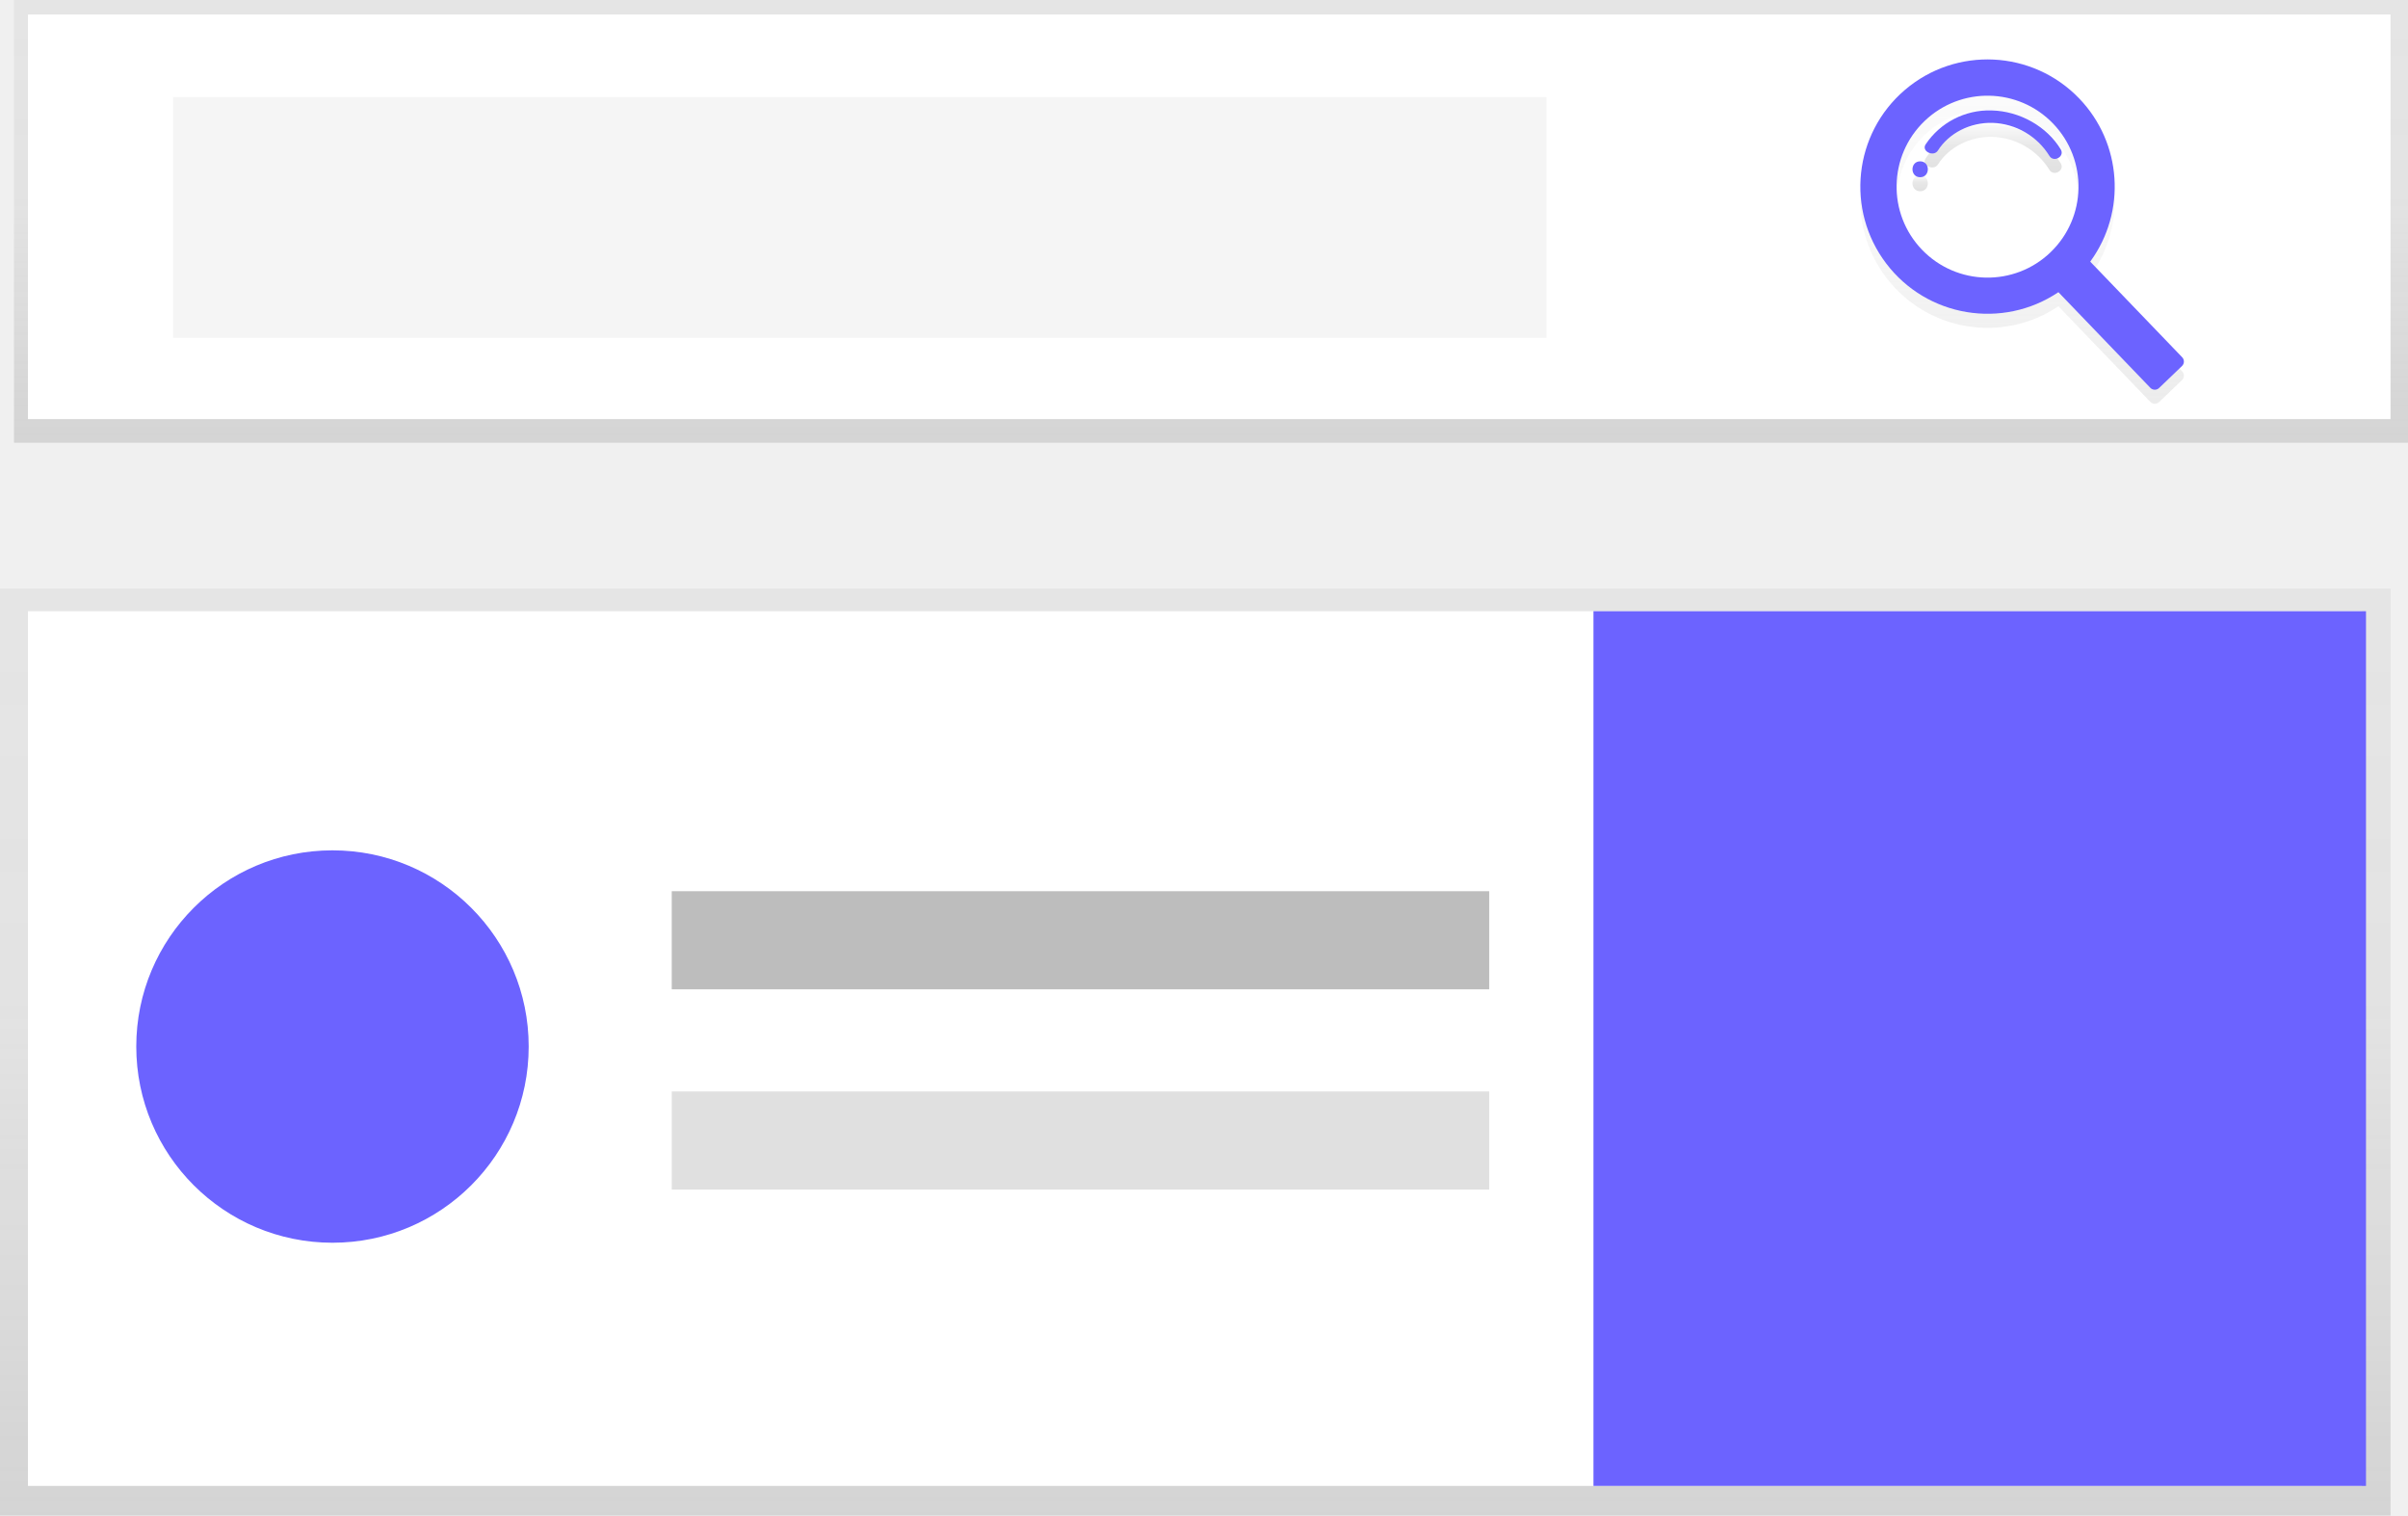
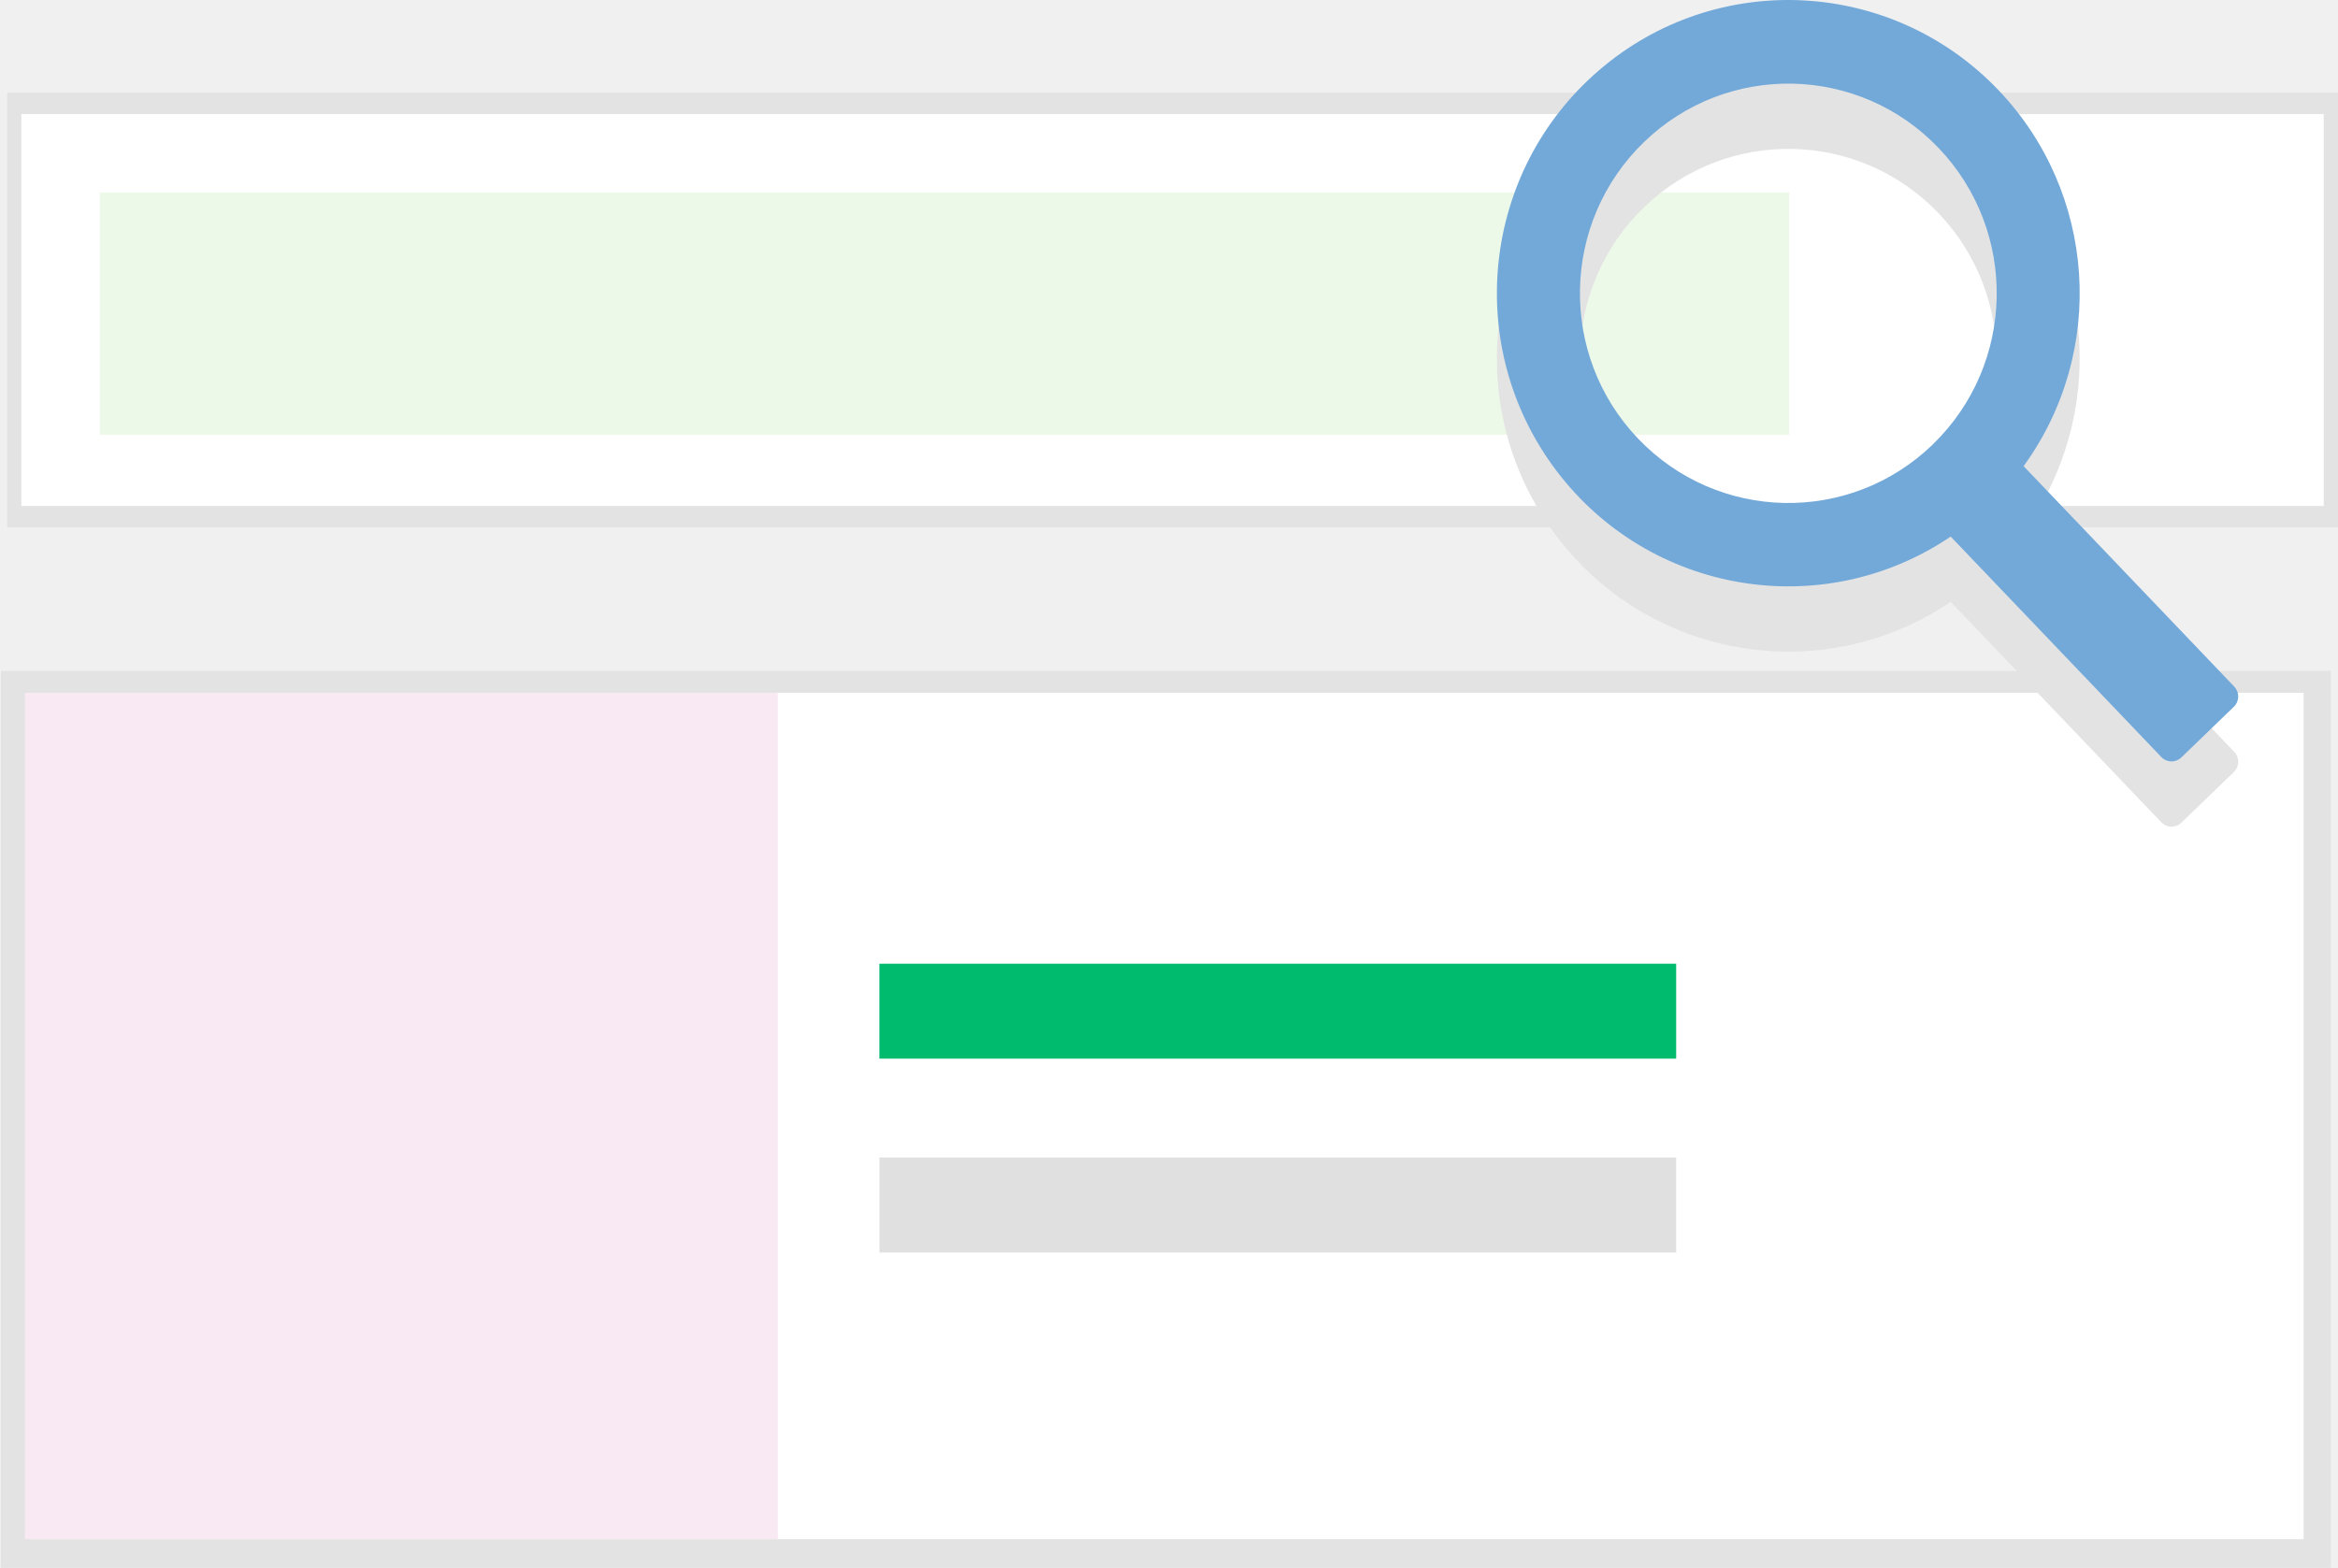
- <svg xmlns="http://www.w3.org/2000/svg" xmlns:xlink="http://www.w3.org/1999/xlink" id="806e4c62-374e-42c3-bdb7-896b30a4289a" width="877" height="551.99" viewBox="0 0 877 551.99">
+ <svg xmlns="http://www.w3.org/2000/svg" width="328" height="220" viewBox="0 0 328 220">
  <defs>
-     <linearGradient id="79b8a473-e936-4e54-b854-cc8520c1f266" x1="441.05" y1="161.23" x2="441.05" gradientUnits="userSpaceOnUse">
-       <stop offset="0" stop-color="gray" stop-opacity="0.25" />
-       <stop offset="0.54" stop-color="gray" stop-opacity="0.12" />
-       <stop offset="1" stop-color="gray" stop-opacity="0.1" />
+     <linearGradient id="a" x1="50%" x2="50%" y1="100%" y2="0%">
+       <stop offset="0%" stop-color="#FFF" stop-opacity=".12" />
+       <stop offset="55%" stop-color="#FFF" stop-opacity=".09" />
+       <stop offset="100%" stop-color="#FFF" stop-opacity=".02" />
    </linearGradient>
-     <linearGradient id="1e668cbb-e7c2-4a39-9f64-b81df751fdab" x1="898" y1="321.04" x2="898" y2="200.75" gradientUnits="userSpaceOnUse">
-       <stop offset="0" stop-color="#b3b3b3" stop-opacity="0.25" />
-       <stop offset="0.54" stop-color="#b3b3b3" stop-opacity="0.1" />
-       <stop offset="1" stop-color="#b3b3b3" stop-opacity="0.05" />
-     </linearGradient>
-     <linearGradient id="88c69e1d-c781-40a9-bf13-f8010c5ba138" x1="860.83" y1="243.65" x2="860.83" y2="237.86" gradientUnits="userSpaceOnUse">
-       <stop offset="0" stop-opacity="0.12" />
-       <stop offset="0.55" stop-opacity="0.09" />
-       <stop offset="1" stop-opacity="0.02" />
-     </linearGradient>
-     <linearGradient id="b4bb9b24-9fbd-4855-955e-d2374dfaf9d1" x1="887.42" y1="237" x2="887.42" y2="219.3" xlink:href="#88c69e1d-c781-40a9-bf13-f8010c5ba138" />
-     <linearGradient id="7808190e-10e9-4a9e-a111-7bdbd648c09d" x1="435.32" y1="551.99" x2="435.32" y2="214.38" xlink:href="#79b8a473-e936-4e54-b854-cc8520c1f266" />
  </defs>
-   <rect x="5.09" width="871.91" height="161.23" fill="url(#79b8a473-e936-4e54-b854-cc8520c1f266)" />
-   <rect x="10.18" y="5.28" width="860.45" height="147.38" fill="#fff" />
-   <rect x="63.03" y="35.36" width="500.19" height="87.71" fill="#f5f5f5" />
-   <path d="M918.76,215a46.32,46.32,0,1,0-7.58,70.55l33.48,34.83a2.25,2.25,0,0,0,3.19.06l8.34-8a2.25,2.25,0,0,0,.06-3.19l-33.48-34.83A46.32,46.32,0,0,0,918.76,215Zm-10.43,56a33.13,33.13,0,1,1,.92-46.85A33.13,33.13,0,0,1,908.33,270.95Z" transform="translate(-161.5 -174)" fill="url(#1e668cbb-e7c2-4a39-9f64-b81df751fdab)" />
-   <path d="M860.83,237.86c-3.73,0-3.73,5.79,0,5.79S864.56,237.86,860.83,237.86Z" transform="translate(-161.5 -174)" fill="url(#88c69e1d-c781-40a9-bf13-f8010c5ba138)" />
-   <path d="M886.8,219.31a27.83,27.83,0,0,0-24,12.4c-1.58,2.48,2.91,4.67,4.49,2.2,4-6.29,11.65-10.28,19.9-10.07a25.36,25.36,0,0,1,20.69,12c1.58,2.61,5.73.24,4.15-2.35C907,225.19,897.16,219.54,886.8,219.31Z" transform="translate(-161.5 -174)" fill="url(#b4bb9b24-9fbd-4855-955e-d2374dfaf9d1)" />
-   <path d="M918.76,209.87a46.32,46.32,0,1,0-7.58,70.55l33.48,34.83a2.25,2.25,0,0,0,3.19.06l8.34-8a2.25,2.25,0,0,0,.06-3.19l-33.48-34.83A46.32,46.32,0,0,0,918.76,209.87Zm-10.43,56a33.13,33.13,0,1,1,.92-46.85A33.13,33.13,0,0,1,908.33,265.86Z" transform="translate(-161.5 -174)" fill="#6c63ff" />
-   <path d="M860.83,232.76c-3.73,0-3.73,5.79,0,5.79S864.56,232.76,860.83,232.76Z" transform="translate(-161.5 -174)" fill="#6c63ff" />
-   <path d="M886.8,214.22a27.83,27.83,0,0,0-24,12.4c-1.58,2.48,2.91,4.67,4.49,2.2,4-6.29,11.65-10.28,19.9-10.07a25.36,25.36,0,0,1,20.69,12c1.58,2.61,5.73.24,4.15-2.35C907,220.1,897.16,214.45,886.8,214.22Z" transform="translate(-161.5 -174)" fill="#6c63ff" />
-   <rect y="214.38" width="870.64" height="337.62" fill="url(#7808190e-10e9-4a9e-a111-7bdbd648c09d)" />
-   <rect x="10.18" y="222.62" width="850.03" height="318.58" fill="#fff" />
-   <circle cx="121.09" cy="381.17" r="71.46" fill="#6c63ff" />
-   <rect x="244.65" y="324.6" width="297.73" height="35.73" fill="#bdbdbd" />
-   <rect x="244.65" y="397.54" width="297.73" height="35.73" fill="#e0e0e0" />
-   <rect x="580.34" y="222.62" width="281.36" height="318.58" fill="#6c63ff" />
+   <g fill="none" fill-rule="nonzero">
+     <path fill="#E3E3E3" d="M1 13h327v61H1z" />
+     <path fill="#FFF" d="M3 16h323v55H3z" />
+     <path fill="#EDF9E8" d="M14 27h237v34H14z" />
+     <path fill="url(#a)" d="M262.5 38c-.667 0-.667 1 0 1s.667-1 0-1z" />
+     <path fill="#E3E3E3" d="M327 94.142H.135V220H327z" />
+     <path fill="#FFF" d="M323.178 97.213H4.051v118.761h319.127z" />
+     <path fill="#00BA6E" d="M235.151 135.23H123.374v13.319h111.777z" />
+     <path fill="#E0E0E0" d="M235.151 162.42H123.374v13.319h111.777z" />
+     <path fill="#F8E9F2" d="M109.123 97.213H3.492v118.761h105.631z" />
+     <g>
+       <path fill="#E3E3E3" d="M280.355 21.793c-15.004-15.714-39.582-16.926-56.04-2.764-16.46 14.162-19.088 38.784-5.994 56.142 13.093 17.357 37.366 21.427 55.345 9.28l29.546 30.933a1.98 1.98 0 0 0 2.816.053l7.36-7.105a2.004 2.004 0 0 0 .053-2.833l-29.547-30.933c11.703-16.125 10.21-38.378-3.539-52.773zm-9.204 49.735c-11.641 11.26-30.149 10.893-41.34-.82-11.19-11.714-10.826-30.34.813-41.602 11.639-11.263 30.146-10.899 41.338.813 11.166 11.71 10.803 30.306-.811 41.565v.044z" />
+       <path fill="#73A9D9" d="M280.355 12.635c-15.004-15.714-39.582-16.926-56.04-2.764-16.46 14.162-19.088 38.784-5.994 56.142 13.093 17.357 37.366 21.427 55.345 9.28l29.546 30.933a1.98 1.98 0 0 0 2.816.053l7.36-7.105a2.004 2.004 0 0 0 .053-2.833l-29.547-30.933c11.703-16.124 10.21-38.377-3.539-52.773zm-9.204 49.735c-11.641 11.26-30.149 10.894-41.34-.82-11.19-11.714-10.826-30.34.813-41.602 11.639-11.263 30.146-10.898 41.338.813 11.19 11.714 10.826 30.338-.811 41.6v.01z" />
+     </g>
+   </g>
</svg>
